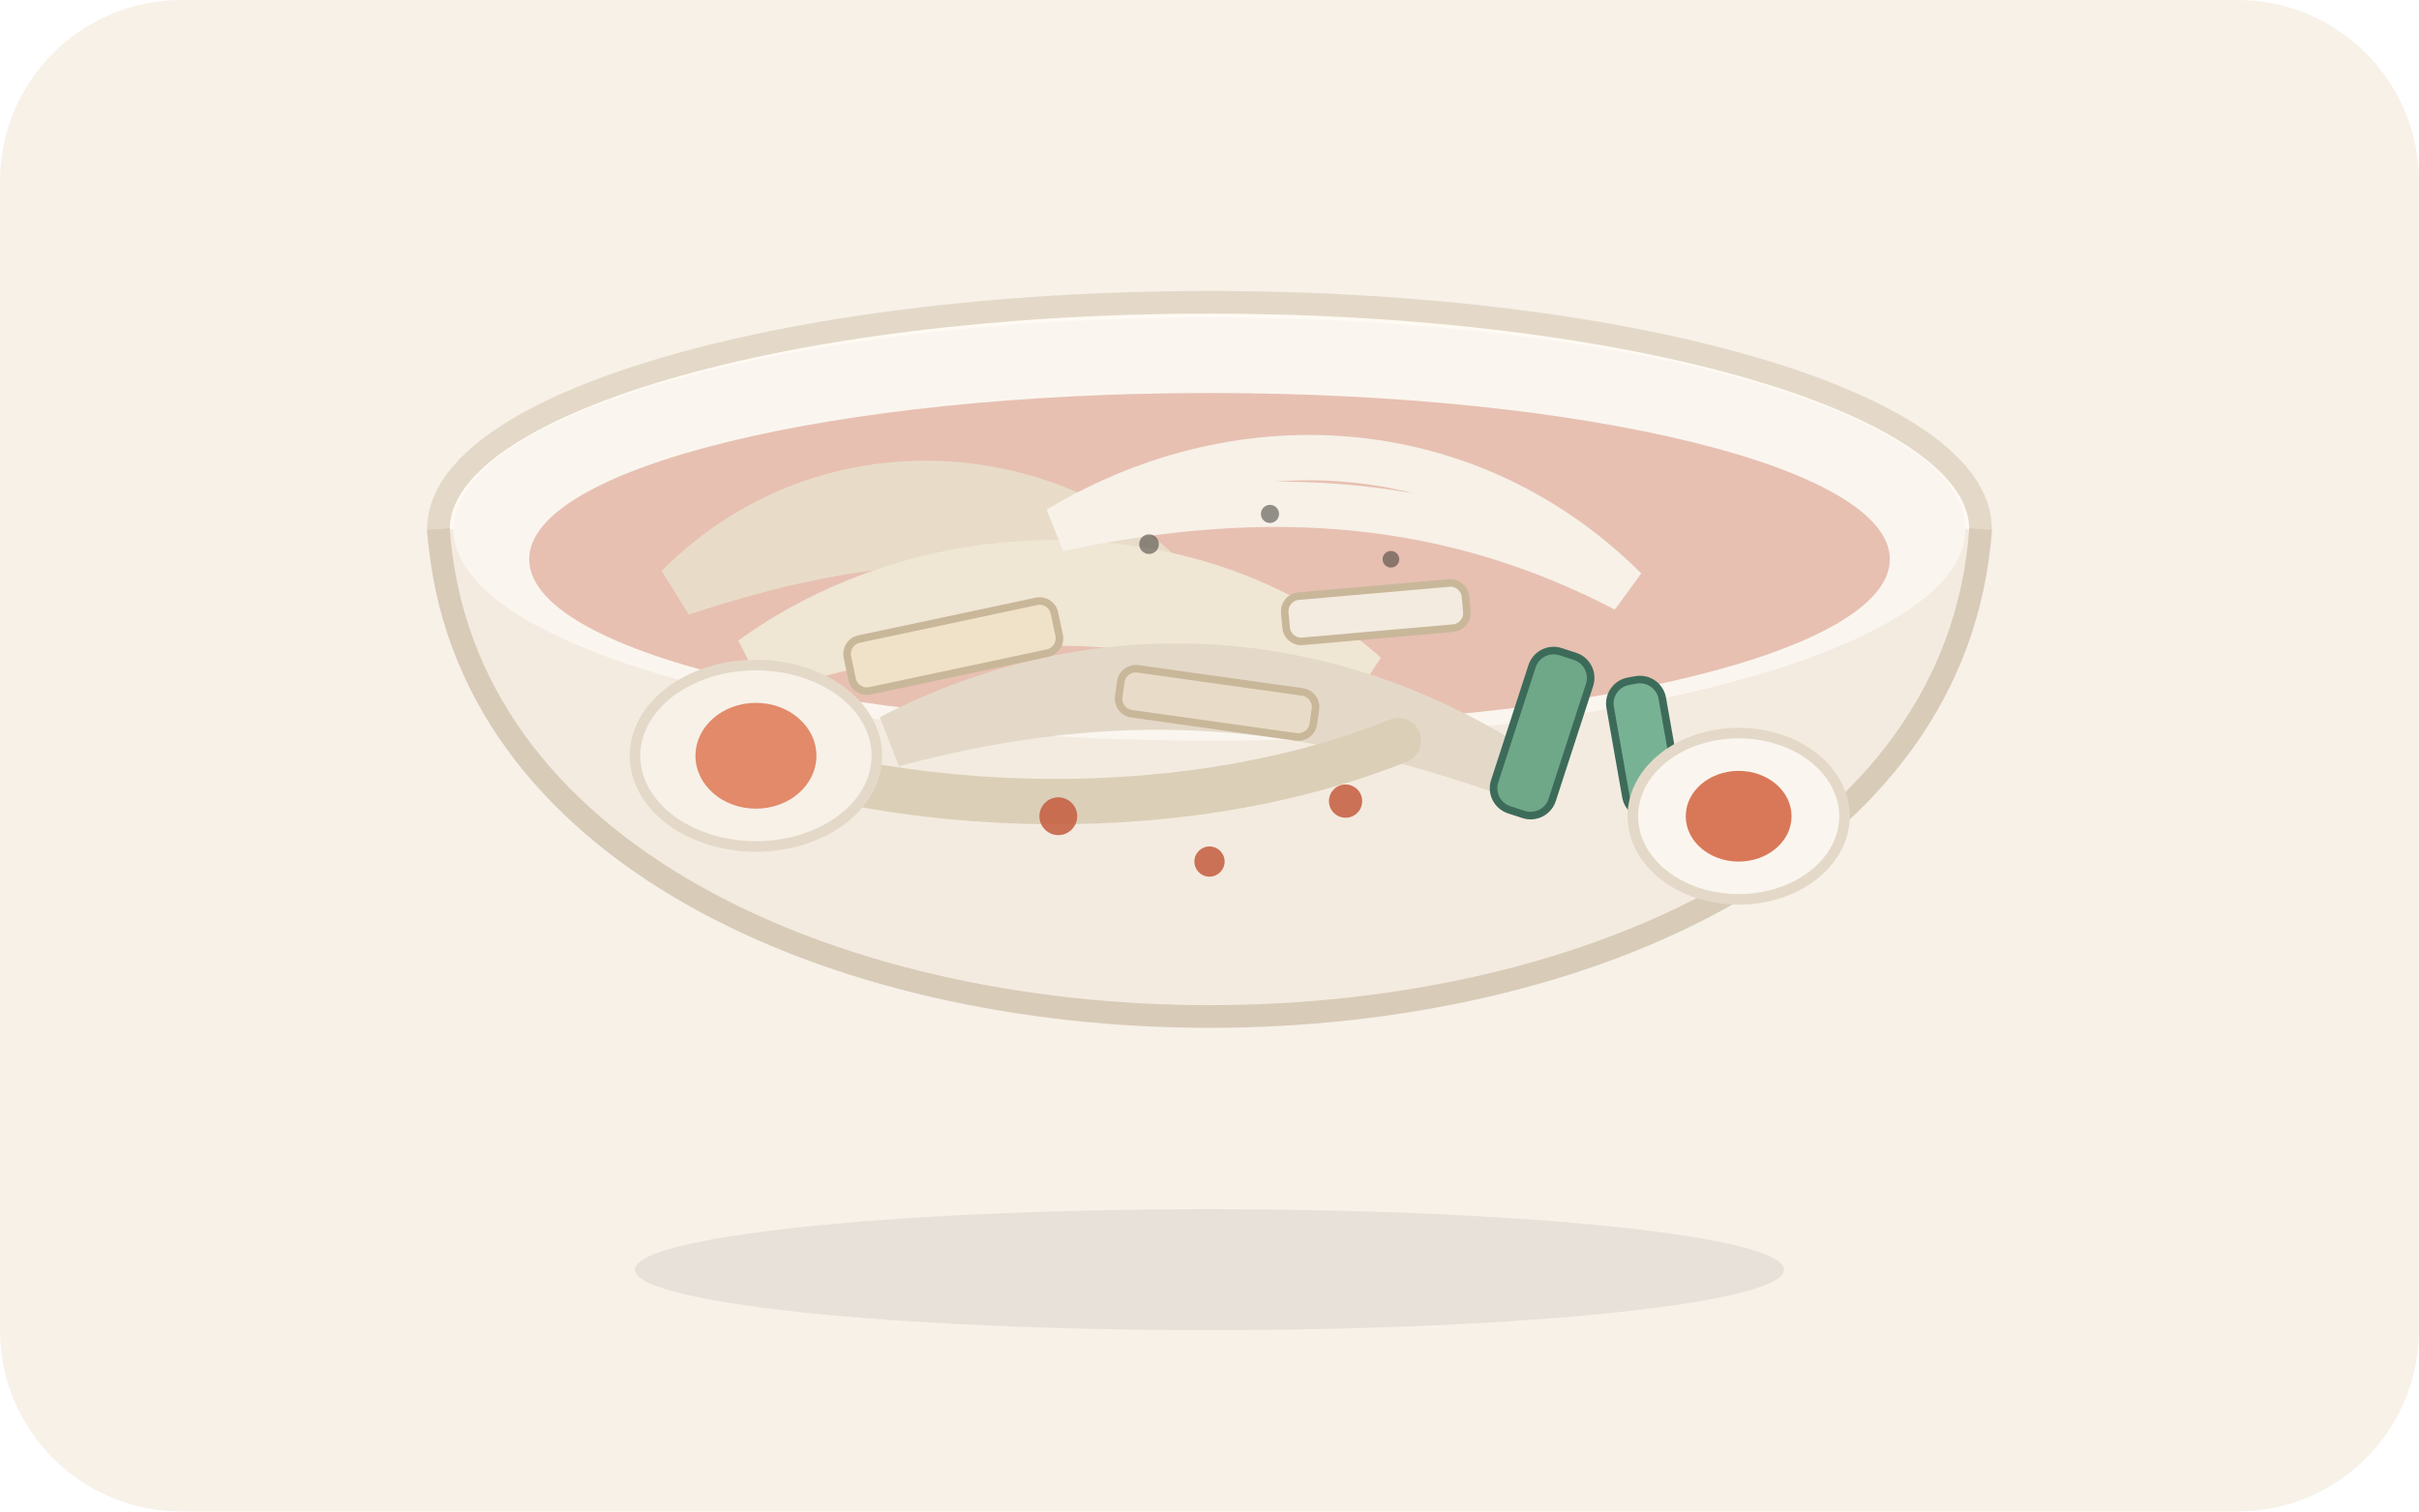
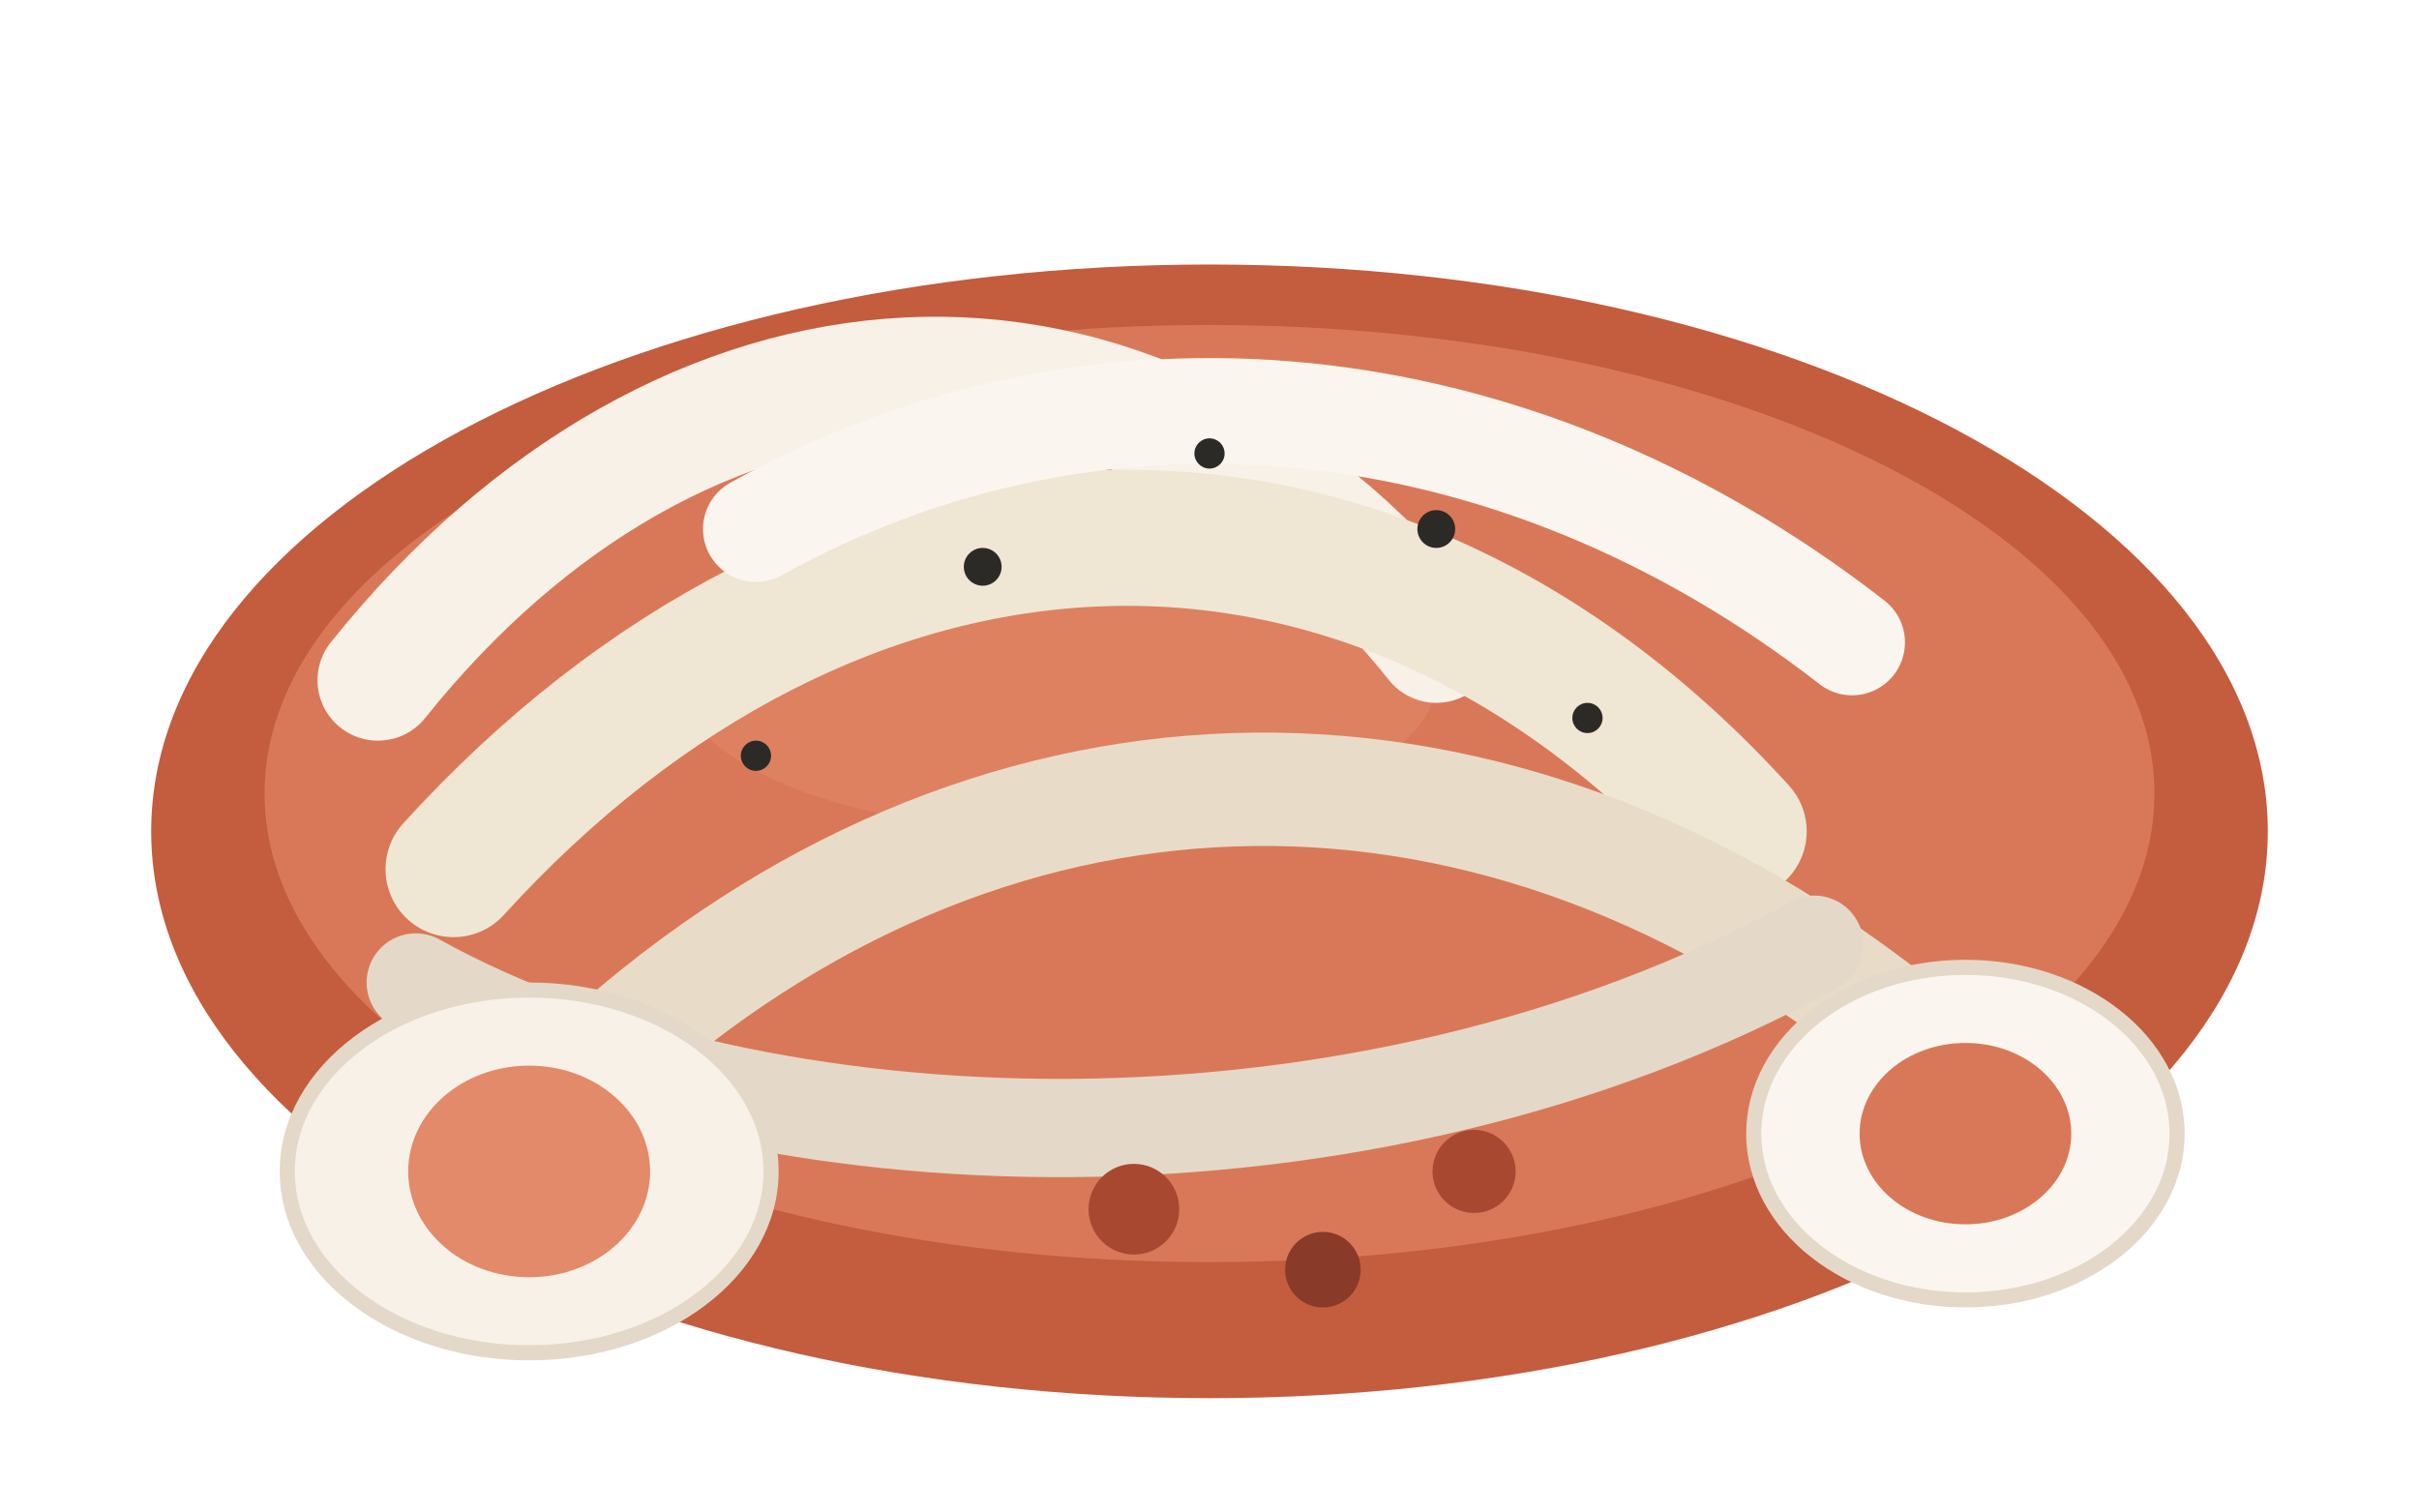
- <svg xmlns="http://www.w3.org/2000/svg" viewBox="0 0 320 200" role="img" aria-label="Spicy chicken udon plating">
-   <rect width="320" height="200" rx="24" fill="#f7f1e8" />
-   <ellipse cx="160" cy="70" rx="102" ry="30" fill="#fffaf3" stroke="#e4d9c8" stroke-width="3" />
-   <path d="M58 70 C64 156, 256 156, 262 70" fill="#f4ebe0" stroke="#d8cbb8" stroke-width="3" />
-   <ellipse cx="160" cy="70" rx="100" ry="28" fill="#faf6ef" />
-   <ellipse cx="160" cy="74" rx="90" ry="22" fill="#c45c3e" opacity="0.35" />
-   <path d="M90 78 C110 58, 140 62, 155 78 C140 70, 120 68, 90 78Z" fill="none" stroke="#e8dcc8" stroke-width="7" stroke-linecap="round" />
-   <path d="M100 88 C125 70, 160 72, 180 90 C158 80, 130 78, 100 88Z" fill="none" stroke="#f0e6d4" stroke-width="8" stroke-linecap="round" />
-   <path d="M118 98 C145 84, 175 86, 200 102 C172 92, 148 90, 118 98Z" fill="none" stroke="#e4d9c8" stroke-width="7" stroke-linecap="round" />
-   <path d="M140 70 C165 55, 195 58, 215 78 C192 66, 168 64, 140 70Z" fill="none" stroke="#f7f1e8" stroke-width="6" stroke-linecap="round" />
-   <path d="M88 96 C115 108, 155 110, 185 98" fill="none" stroke="#dccfb8" stroke-width="6" stroke-linecap="round" />
-   <rect x="112" y="82" width="28" height="7" rx="2" fill="#f0e2c8" stroke="#c9b79a" stroke-width="1" transform="rotate(-12 126 85)" />
-   <rect x="148" y="90" width="26" height="6" rx="2" fill="#e8dcc8" stroke="#c9b79a" stroke-width="1" transform="rotate(8 161 93)" />
-   <rect x="170" y="78" width="24" height="6" rx="2" fill="#f3ebe0" stroke="#c9b79a" stroke-width="1" transform="rotate(-5 182 81)" />
-   <rect x="200" y="86" width="8" height="22" rx="3" fill="#6fa888" stroke="#3d6b5a" stroke-width="1" transform="rotate(18 204 97)" />
-   <rect x="214" y="90" width="7" height="18" rx="3" fill="#78b294" stroke="#3d6b5a" stroke-width="1" transform="rotate(-10 217 99)" />
-   <ellipse cx="100" cy="100" rx="16" ry="12" fill="#f7f1e8" stroke="#e4d9c8" stroke-width="1.4" />
-   <ellipse cx="100" cy="100" rx="8" ry="7" fill="#e28a6a" />
-   <ellipse cx="230" cy="108" rx="14" ry="11" fill="#faf6ef" stroke="#e4d9c8" stroke-width="1.4" />
-   <ellipse cx="230" cy="108" rx="7" ry="6" fill="#d97858" />
-   <g fill="#c45c3e" opacity="0.85">
-     <circle cx="140" cy="108" r="2.5" />
-     <circle cx="160" cy="114" r="2" />
-     <circle cx="178" cy="106" r="2.2" />
+ <svg xmlns="http://www.w3.org/2000/svg" viewBox="0 0 320 200" role="img" aria-label="Spicy chicken udon">
+   <ellipse cx="160" cy="110" rx="140" ry="75" fill="#c45c3e" />
+   <ellipse cx="160" cy="105" rx="125" ry="62" fill="#d97858" />
+   <ellipse cx="140" cy="90" rx="50" ry="20" fill="#e28a6a" opacity="0.5" />
+   <path d="M50 90 C90 40, 150 35, 190 85" fill="none" stroke="#f7f1e8" stroke-width="16" stroke-linecap="round" />
+   <path d="M60 115 C110 60, 180 55, 230 110" fill="none" stroke="#f0e6d4" stroke-width="18" stroke-linecap="round" />
+   <path d="M80 140 C130 95, 195 92, 250 135" fill="none" stroke="#e8dcc8" stroke-width="15" stroke-linecap="round" />
+   <path d="M100 70 C145 45, 200 50, 245 85" fill="none" stroke="#faf6ef" stroke-width="14" stroke-linecap="round" />
+   <path d="M55 130 C100 155, 180 158, 240 125" fill="none" stroke="#e4d9c8" stroke-width="13" stroke-linecap="round" />
+   <ellipse cx="70" cy="155" rx="32" ry="24" fill="#f7f1e8" stroke="#e4d9c8" stroke-width="2" />
+   <ellipse cx="70" cy="155" rx="16" ry="14" fill="#e28a6a" />
+   <ellipse cx="260" cy="150" rx="28" ry="22" fill="#faf6ef" stroke="#e4d9c8" stroke-width="2" />
+   <ellipse cx="260" cy="150" rx="14" ry="12" fill="#d97858" />
+   <circle cx="150" cy="160" r="6" fill="#a84830" />
+   <circle cx="175" cy="168" r="5" fill="#8a3a28" />
+   <circle cx="195" cy="155" r="5.5" fill="#a84830" />
+   <g fill="#2c2a26">
+     <circle cx="130" cy="75" r="2.5" />
+     <circle cx="160" cy="60" r="2" />
+     <circle cx="190" cy="70" r="2.5" />
+     <circle cx="210" cy="95" r="2" />
+     <circle cx="100" cy="100" r="2" />
  </g>
-   <g fill="#2c2a26" opacity="0.5">
-     <circle cx="152" cy="72" r="1.3" />
-     <circle cx="168" cy="68" r="1.2" />
-     <circle cx="184" cy="74" r="1.1" />
-   </g>
-   <ellipse cx="160" cy="168" rx="76" ry="8" fill="#2c2a26" opacity="0.08" />
</svg>
